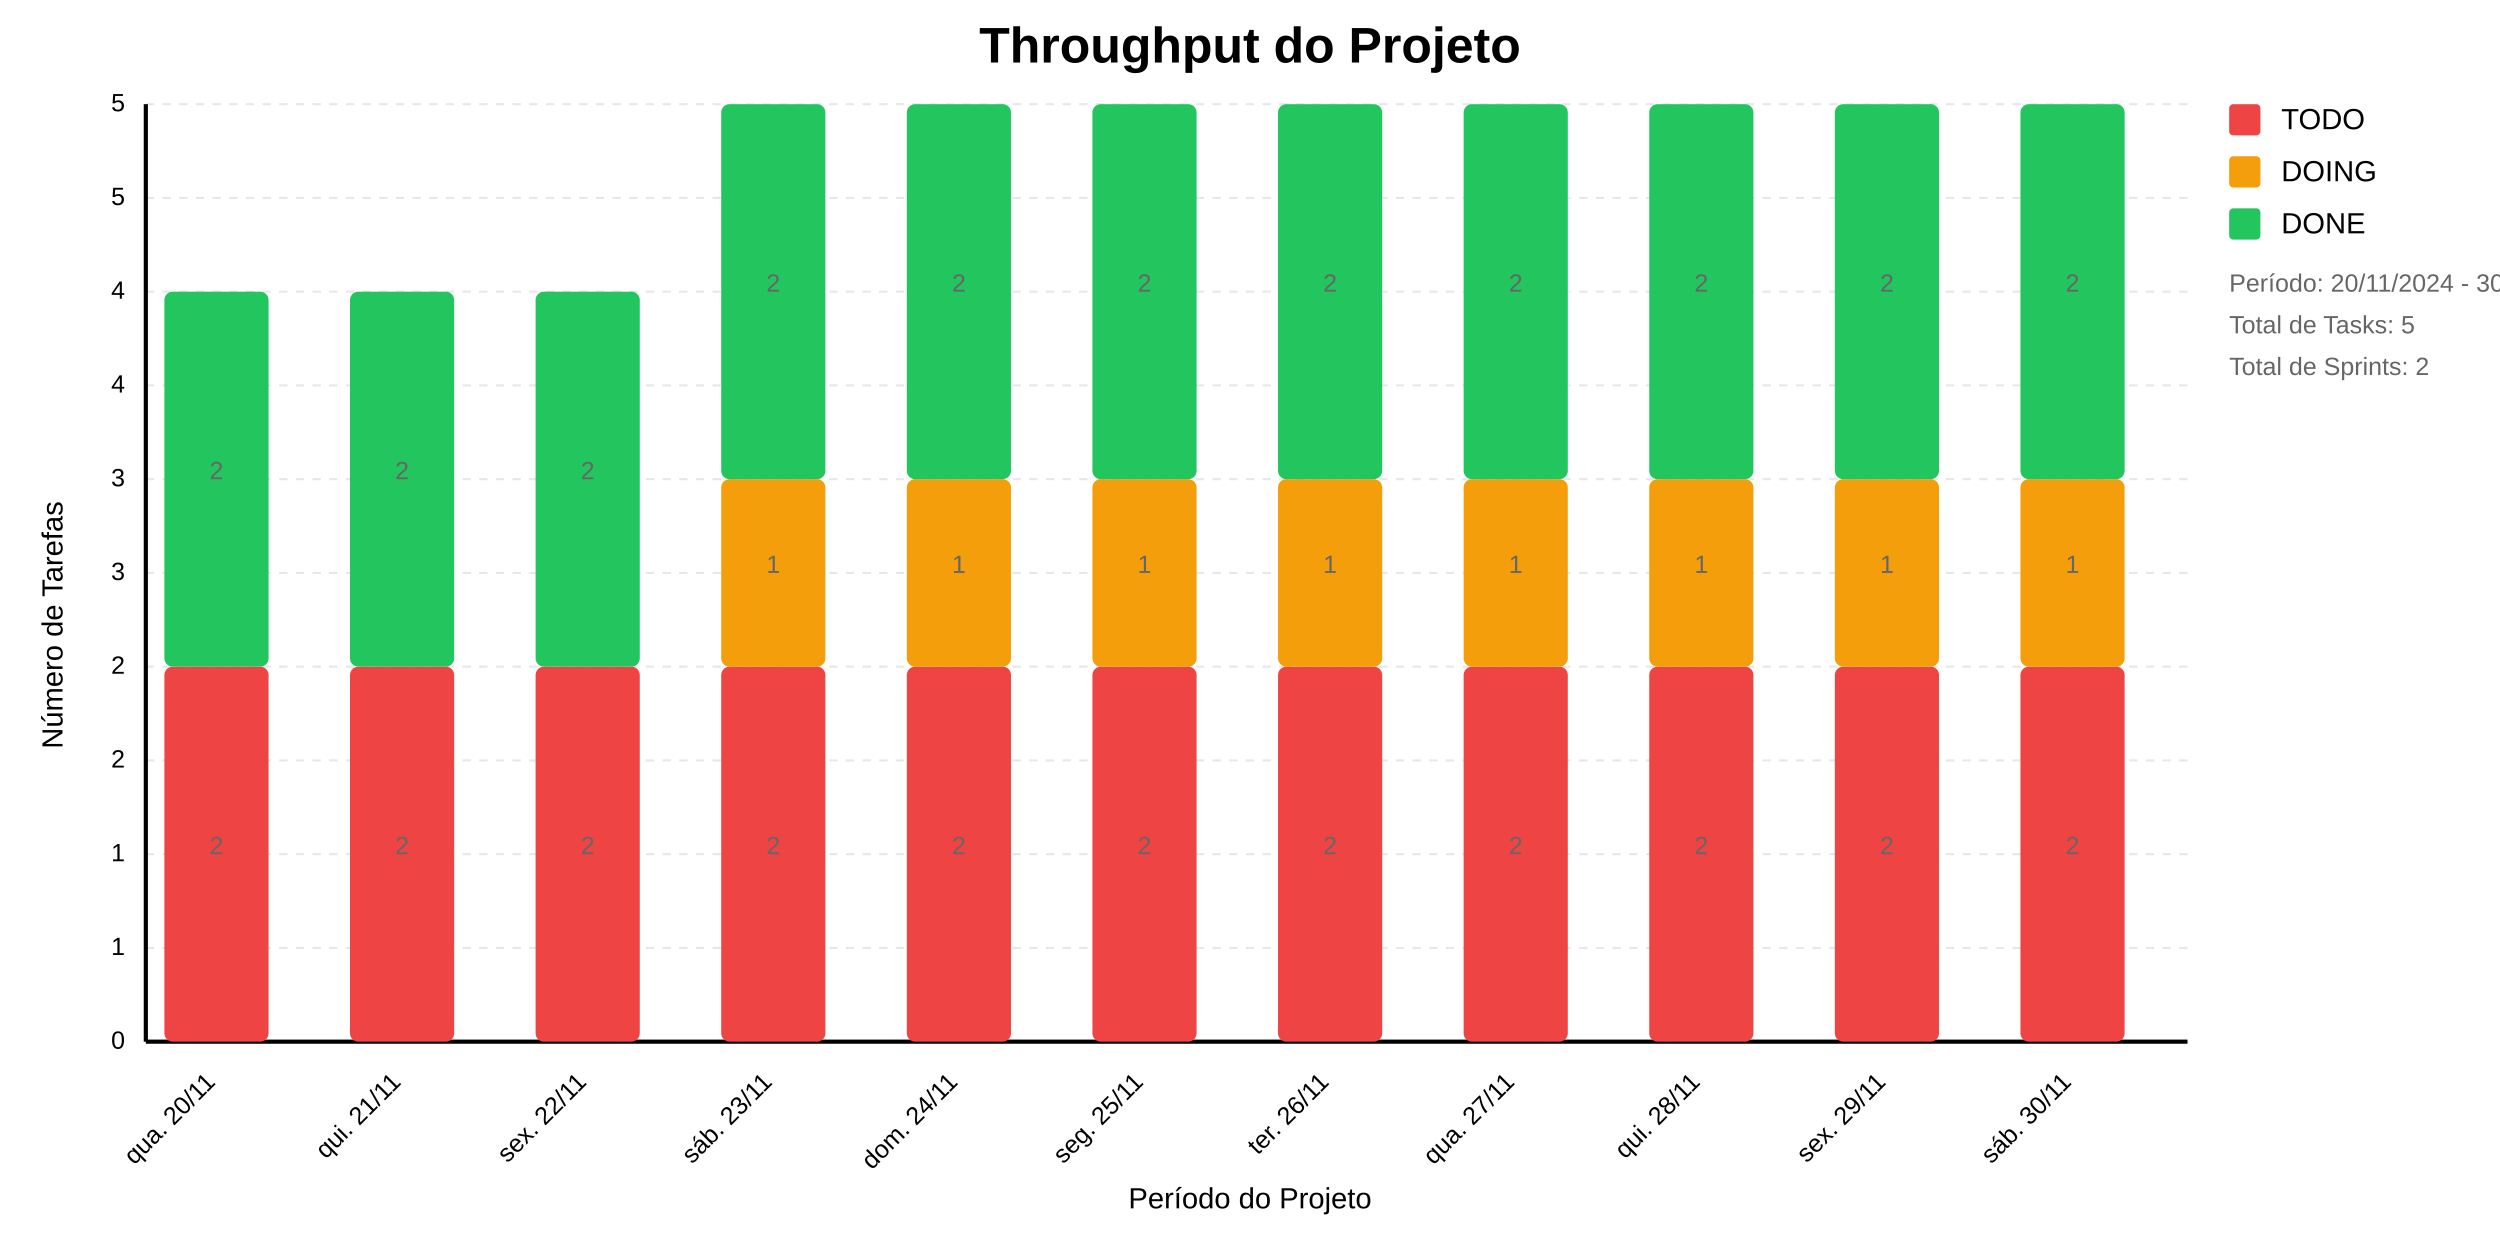
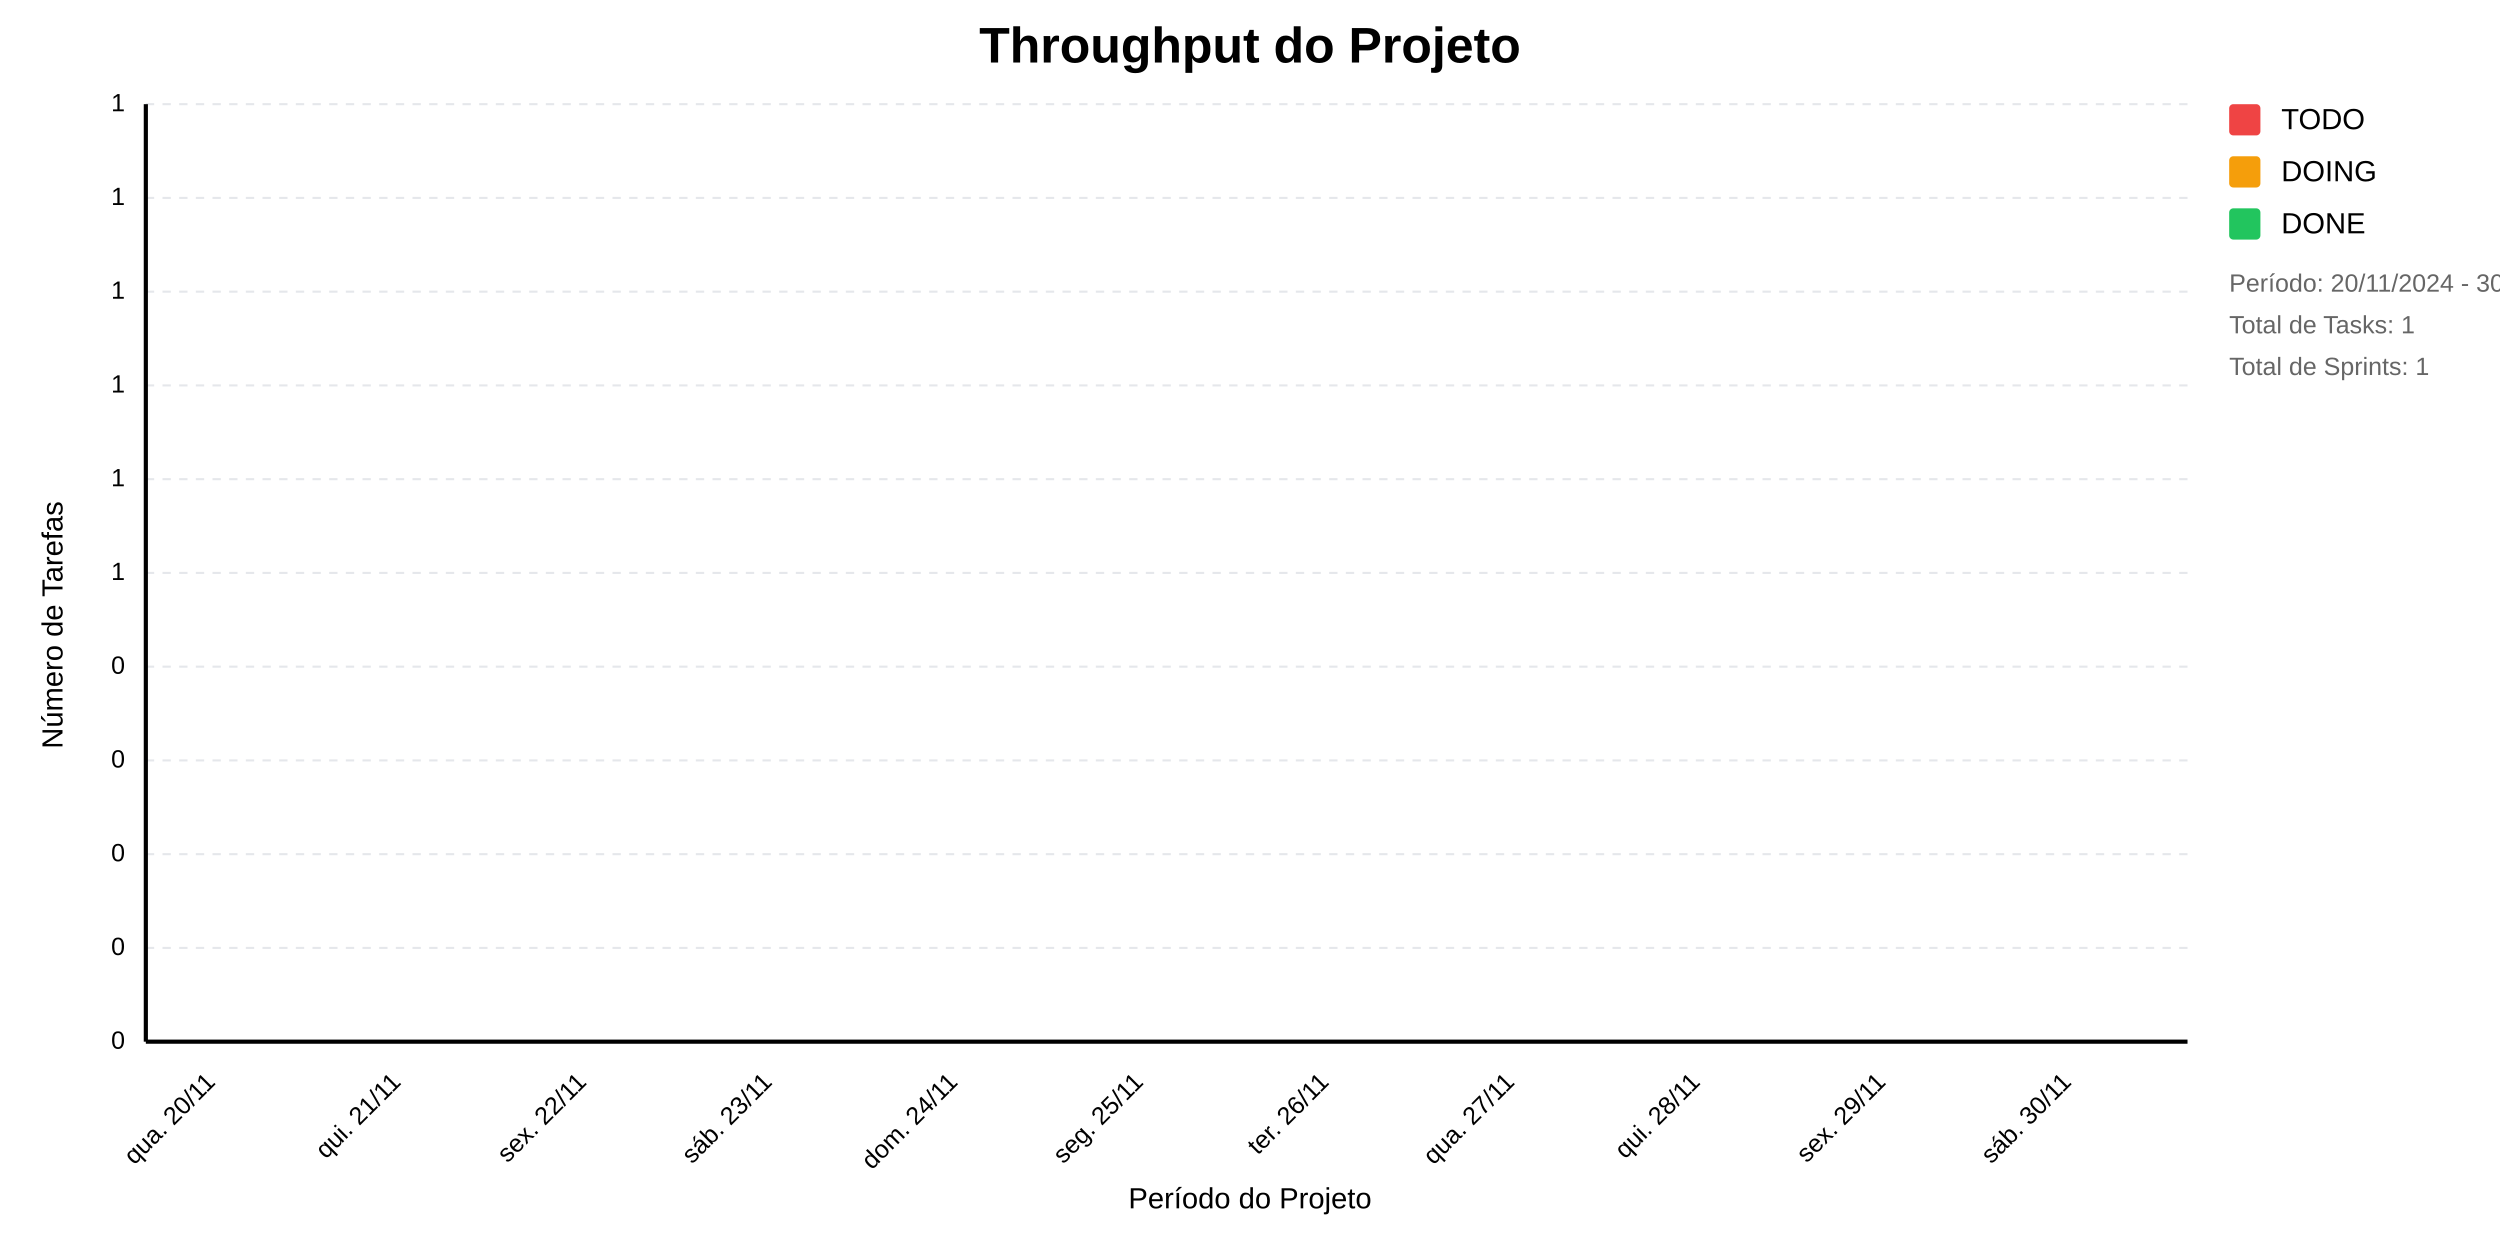
<svg xmlns="http://www.w3.org/2000/svg" viewBox="0 0 1200 600">
  <defs>
    <style>
              text { font-family: Arial, sans-serif; }
              .title { font-size: 24px; font-weight: bold; }
              .label { font-size: 14px; }
              .value { font-size: 12px; fill: #666666; }
              .axis { font-size: 12px; }
              .legend { font-size: 14px; }
            </style>
  </defs>
  <rect width="1200" height="600" fill="white" />
  <line x1="70" y1="50" x2="1050" y2="50" stroke="#e5e7eb" stroke-dasharray="4" />
-   <text x="60" y="50" text-anchor="end" class="axis" dominant-baseline="middle">5</text>
+   <text x="60" y="50" text-anchor="end" class="axis" dominant-baseline="middle">1</text>
  <line x1="70" y1="95" x2="1050" y2="95" stroke="#e5e7eb" stroke-dasharray="4" />
-   <text x="60" y="95" text-anchor="end" class="axis" dominant-baseline="middle">5</text>
+   <text x="60" y="95" text-anchor="end" class="axis" dominant-baseline="middle">1</text>
  <line x1="70" y1="140" x2="1050" y2="140" stroke="#e5e7eb" stroke-dasharray="4" />
-   <text x="60" y="140" text-anchor="end" class="axis" dominant-baseline="middle">4</text>
+   <text x="60" y="140" text-anchor="end" class="axis" dominant-baseline="middle">1</text>
  <line x1="70" y1="185" x2="1050" y2="185" stroke="#e5e7eb" stroke-dasharray="4" />
-   <text x="60" y="185" text-anchor="end" class="axis" dominant-baseline="middle">4</text>
+   <text x="60" y="185" text-anchor="end" class="axis" dominant-baseline="middle">1</text>
  <line x1="70" y1="230" x2="1050" y2="230" stroke="#e5e7eb" stroke-dasharray="4" />
-   <text x="60" y="230" text-anchor="end" class="axis" dominant-baseline="middle">3</text>
+   <text x="60" y="230" text-anchor="end" class="axis" dominant-baseline="middle">1</text>
  <line x1="70" y1="275" x2="1050" y2="275" stroke="#e5e7eb" stroke-dasharray="4" />
-   <text x="60" y="275" text-anchor="end" class="axis" dominant-baseline="middle">3</text>
+   <text x="60" y="275" text-anchor="end" class="axis" dominant-baseline="middle">1</text>
  <line x1="70" y1="320" x2="1050" y2="320" stroke="#e5e7eb" stroke-dasharray="4" />
-   <text x="60" y="320" text-anchor="end" class="axis" dominant-baseline="middle">2</text>
+   <text x="60" y="320" text-anchor="end" class="axis" dominant-baseline="middle">0</text>
  <line x1="70" y1="365" x2="1050" y2="365" stroke="#e5e7eb" stroke-dasharray="4" />
-   <text x="60" y="365" text-anchor="end" class="axis" dominant-baseline="middle">2</text>
+   <text x="60" y="365" text-anchor="end" class="axis" dominant-baseline="middle">0</text>
  <line x1="70" y1="410" x2="1050" y2="410" stroke="#e5e7eb" stroke-dasharray="4" />
-   <text x="60" y="410" text-anchor="end" class="axis" dominant-baseline="middle">1</text>
+   <text x="60" y="410" text-anchor="end" class="axis" dominant-baseline="middle">0</text>
  <line x1="70" y1="455" x2="1050" y2="455" stroke="#e5e7eb" stroke-dasharray="4" />
-   <text x="60" y="455" text-anchor="end" class="axis" dominant-baseline="middle">1</text>
+   <text x="60" y="455" text-anchor="end" class="axis" dominant-baseline="middle">0</text>
  <line x1="70" y1="500" x2="1050" y2="500" stroke="#e5e7eb" stroke-dasharray="4" />
  <text x="60" y="500" text-anchor="end" class="axis" dominant-baseline="middle">0</text>
  <line x1="70" y1="50" x2="70" y2="500" stroke="black" stroke-width="2" />
  <line x1="70" y1="500" x2="1050" y2="500" stroke="black" stroke-width="2" />
  <g>
-     <rect x="78.909" y="320" width="50" height="180" fill="#ef4444" rx="4" />
-     <rect x="78.909" y="320" width="50" height="0" fill="#f59e0b" rx="4" />
-     <rect x="78.909" y="140" width="50" height="180" fill="#22c55e" rx="4" />
+     <rect x="78.909" y="500" width="50" height="0" fill="#ef4444" rx="4" />
+     <rect x="78.909" y="500" width="50" height="0" fill="#f59e0b" rx="4" />
+     <rect x="78.909" y="500" width="50" height="0" fill="#22c55e" rx="4" />
    <text transform="rotate(-45 103.9091 520)" x="103.909" y="520" text-anchor="end" class="axis">qua. 20/11</text>
-     <text x="103.909" y="410" text-anchor="middle" class="value" fill="white">2</text>
-     <text x="103.909" y="230" text-anchor="middle" class="value" fill="white">2</text>
  </g>
  <g>
-     <rect x="168" y="320" width="50" height="180" fill="#ef4444" rx="4" />
-     <rect x="168" y="320" width="50" height="0" fill="#f59e0b" rx="4" />
-     <rect x="168" y="140" width="50" height="180" fill="#22c55e" rx="4" />
+     <rect x="168" y="500" width="50" height="0" fill="#ef4444" rx="4" />
+     <rect x="168" y="500" width="50" height="0" fill="#f59e0b" rx="4" />
+     <rect x="168" y="500" width="50" height="0" fill="#22c55e" rx="4" />
    <text transform="rotate(-45 193 520)" x="193" y="520" text-anchor="end" class="axis">qui. 21/11</text>
-     <text x="193" y="410" text-anchor="middle" class="value" fill="white">2</text>
-     <text x="193" y="230" text-anchor="middle" class="value" fill="white">2</text>
  </g>
  <g>
-     <rect x="257.091" y="320" width="50" height="180" fill="#ef4444" rx="4" />
-     <rect x="257.091" y="320" width="50" height="0" fill="#f59e0b" rx="4" />
-     <rect x="257.091" y="140" width="50" height="180" fill="#22c55e" rx="4" />
+     <rect x="257.091" y="500" width="50" height="0" fill="#ef4444" rx="4" />
+     <rect x="257.091" y="500" width="50" height="0" fill="#f59e0b" rx="4" />
+     <rect x="257.091" y="500" width="50" height="0" fill="#22c55e" rx="4" />
    <text transform="rotate(-45 282.0909 520)" x="282.091" y="520" text-anchor="end" class="axis">sex. 22/11</text>
-     <text x="282.091" y="410" text-anchor="middle" class="value" fill="white">2</text>
-     <text x="282.091" y="230" text-anchor="middle" class="value" fill="white">2</text>
  </g>
  <g>
-     <rect x="346.182" y="320" width="50" height="180" fill="#ef4444" rx="4" />
-     <rect x="346.182" y="230" width="50" height="90" fill="#f59e0b" rx="4" />
-     <rect x="346.182" y="50" width="50" height="180" fill="#22c55e" rx="4" />
+     <rect x="346.182" y="500" width="50" height="0" fill="#ef4444" rx="4" />
+     <rect x="346.182" y="500" width="50" height="0" fill="#f59e0b" rx="4" />
+     <rect x="346.182" y="500" width="50" height="0" fill="#22c55e" rx="4" />
    <text transform="rotate(-45 371.1818 520)" x="371.182" y="520" text-anchor="end" class="axis">sáb. 23/11</text>
-     <text x="371.182" y="410" text-anchor="middle" class="value" fill="white">2</text>
-     <text x="371.182" y="275" text-anchor="middle" class="value" fill="white">1</text>
-     <text x="371.182" y="140" text-anchor="middle" class="value" fill="white">2</text>
  </g>
  <g>
-     <rect x="435.273" y="320" width="50" height="180" fill="#ef4444" rx="4" />
-     <rect x="435.273" y="230" width="50" height="90" fill="#f59e0b" rx="4" />
-     <rect x="435.273" y="50" width="50" height="180" fill="#22c55e" rx="4" />
+     <rect x="435.273" y="500" width="50" height="0" fill="#ef4444" rx="4" />
+     <rect x="435.273" y="500" width="50" height="0" fill="#f59e0b" rx="4" />
+     <rect x="435.273" y="500" width="50" height="0" fill="#22c55e" rx="4" />
    <text transform="rotate(-45 460.2727 520)" x="460.273" y="520" text-anchor="end" class="axis">dom. 24/11</text>
-     <text x="460.273" y="410" text-anchor="middle" class="value" fill="white">2</text>
-     <text x="460.273" y="275" text-anchor="middle" class="value" fill="white">1</text>
-     <text x="460.273" y="140" text-anchor="middle" class="value" fill="white">2</text>
  </g>
  <g>
-     <rect x="524.364" y="320" width="50" height="180" fill="#ef4444" rx="4" />
-     <rect x="524.364" y="230" width="50" height="90" fill="#f59e0b" rx="4" />
-     <rect x="524.364" y="50" width="50" height="180" fill="#22c55e" rx="4" />
+     <rect x="524.364" y="500" width="50" height="0" fill="#ef4444" rx="4" />
+     <rect x="524.364" y="500" width="50" height="0" fill="#f59e0b" rx="4" />
+     <rect x="524.364" y="500" width="50" height="0" fill="#22c55e" rx="4" />
    <text transform="rotate(-45 549.3636 520)" x="549.364" y="520" text-anchor="end" class="axis">seg. 25/11</text>
-     <text x="549.364" y="410" text-anchor="middle" class="value" fill="white">2</text>
-     <text x="549.364" y="275" text-anchor="middle" class="value" fill="white">1</text>
-     <text x="549.364" y="140" text-anchor="middle" class="value" fill="white">2</text>
  </g>
  <g>
-     <rect x="613.455" y="320" width="50" height="180" fill="#ef4444" rx="4" />
-     <rect x="613.455" y="230" width="50" height="90" fill="#f59e0b" rx="4" />
-     <rect x="613.455" y="50" width="50" height="180" fill="#22c55e" rx="4" />
+     <rect x="613.455" y="500" width="50" height="0" fill="#ef4444" rx="4" />
+     <rect x="613.455" y="500" width="50" height="0" fill="#f59e0b" rx="4" />
+     <rect x="613.455" y="500" width="50" height="0" fill="#22c55e" rx="4" />
    <text transform="rotate(-45 638.4545 520)" x="638.455" y="520" text-anchor="end" class="axis">ter. 26/11</text>
-     <text x="638.455" y="410" text-anchor="middle" class="value" fill="white">2</text>
-     <text x="638.455" y="275" text-anchor="middle" class="value" fill="white">1</text>
-     <text x="638.455" y="140" text-anchor="middle" class="value" fill="white">2</text>
  </g>
  <g>
-     <rect x="702.545" y="320" width="50" height="180" fill="#ef4444" rx="4" />
-     <rect x="702.545" y="230" width="50" height="90" fill="#f59e0b" rx="4" />
-     <rect x="702.545" y="50" width="50" height="180" fill="#22c55e" rx="4" />
+     <rect x="702.545" y="500" width="50" height="0" fill="#ef4444" rx="4" />
+     <rect x="702.545" y="500" width="50" height="0" fill="#f59e0b" rx="4" />
+     <rect x="702.545" y="500" width="50" height="0" fill="#22c55e" rx="4" />
    <text transform="rotate(-45 727.5455 520)" x="727.545" y="520" text-anchor="end" class="axis">qua. 27/11</text>
-     <text x="727.545" y="410" text-anchor="middle" class="value" fill="white">2</text>
-     <text x="727.545" y="275" text-anchor="middle" class="value" fill="white">1</text>
-     <text x="727.545" y="140" text-anchor="middle" class="value" fill="white">2</text>
  </g>
  <g>
-     <rect x="791.636" y="320" width="50" height="180" fill="#ef4444" rx="4" />
-     <rect x="791.636" y="230" width="50" height="90" fill="#f59e0b" rx="4" />
-     <rect x="791.636" y="50" width="50" height="180" fill="#22c55e" rx="4" />
+     <rect x="791.636" y="500" width="50" height="0" fill="#ef4444" rx="4" />
+     <rect x="791.636" y="500" width="50" height="0" fill="#f59e0b" rx="4" />
+     <rect x="791.636" y="500" width="50" height="0" fill="#22c55e" rx="4" />
    <text transform="rotate(-45 816.6364 520)" x="816.636" y="520" text-anchor="end" class="axis">qui. 28/11</text>
-     <text x="816.636" y="410" text-anchor="middle" class="value" fill="white">2</text>
-     <text x="816.636" y="275" text-anchor="middle" class="value" fill="white">1</text>
-     <text x="816.636" y="140" text-anchor="middle" class="value" fill="white">2</text>
  </g>
  <g>
-     <rect x="880.727" y="320" width="50" height="180" fill="#ef4444" rx="4" />
-     <rect x="880.727" y="230" width="50" height="90" fill="#f59e0b" rx="4" />
-     <rect x="880.727" y="50" width="50" height="180" fill="#22c55e" rx="4" />
+     <rect x="880.727" y="500" width="50" height="0" fill="#ef4444" rx="4" />
+     <rect x="880.727" y="500" width="50" height="0" fill="#f59e0b" rx="4" />
+     <rect x="880.727" y="500" width="50" height="0" fill="#22c55e" rx="4" />
    <text transform="rotate(-45 905.7273 520)" x="905.727" y="520" text-anchor="end" class="axis">sex. 29/11</text>
-     <text x="905.727" y="410" text-anchor="middle" class="value" fill="white">2</text>
-     <text x="905.727" y="275" text-anchor="middle" class="value" fill="white">1</text>
-     <text x="905.727" y="140" text-anchor="middle" class="value" fill="white">2</text>
  </g>
  <g>
-     <rect x="969.818" y="320" width="50" height="180" fill="#ef4444" rx="4" />
-     <rect x="969.818" y="230" width="50" height="90" fill="#f59e0b" rx="4" />
-     <rect x="969.818" y="50" width="50" height="180" fill="#22c55e" rx="4" />
+     <rect x="969.818" y="500" width="50" height="0" fill="#ef4444" rx="4" />
+     <rect x="969.818" y="500" width="50" height="0" fill="#f59e0b" rx="4" />
+     <rect x="969.818" y="500" width="50" height="0" fill="#22c55e" rx="4" />
    <text transform="rotate(-45 994.8182 520)" x="994.818" y="520" text-anchor="end" class="axis">sáb. 30/11</text>
-     <text x="994.818" y="410" text-anchor="middle" class="value" fill="white">2</text>
-     <text x="994.818" y="275" text-anchor="middle" class="value" fill="white">1</text>
-     <text x="994.818" y="140" text-anchor="middle" class="value" fill="white">2</text>
  </g>
  <text transform="rotate(-90 30 300)" x="30" y="300" text-anchor="middle" class="label">Número de Tarefas</text>
  <text x="600" y="580" text-anchor="middle" class="label">Período do Projeto</text>
  <text x="600" y="30" text-anchor="middle" class="title">Throughput do Projeto</text>
  <g transform="translate(1070, 50)">
    <rect width="15" height="15" fill="#ef4444" rx="2" />
    <text x="25" y="12" class="legend">TODO</text>
    <rect y="25" width="15" height="15" fill="#f59e0b" rx="2" />
    <text x="25" y="37" class="legend">DOING</text>
    <rect y="50" width="15" height="15" fill="#22c55e" rx="2" />
    <text x="25" y="62" class="legend">DONE</text>
    <text x="0" y="90" class="value">
              Período: 20/11/2024 - 
              30/11/2024
            </text>
    <text x="0" y="110" class="value">
-               Total de Tasks: 5
+               Total de Tasks: 1
            </text>
    <text x="0" y="130" class="value">
-               Total de Sprints: 2
+               Total de Sprints: 1
            </text>
  </g>
</svg>
